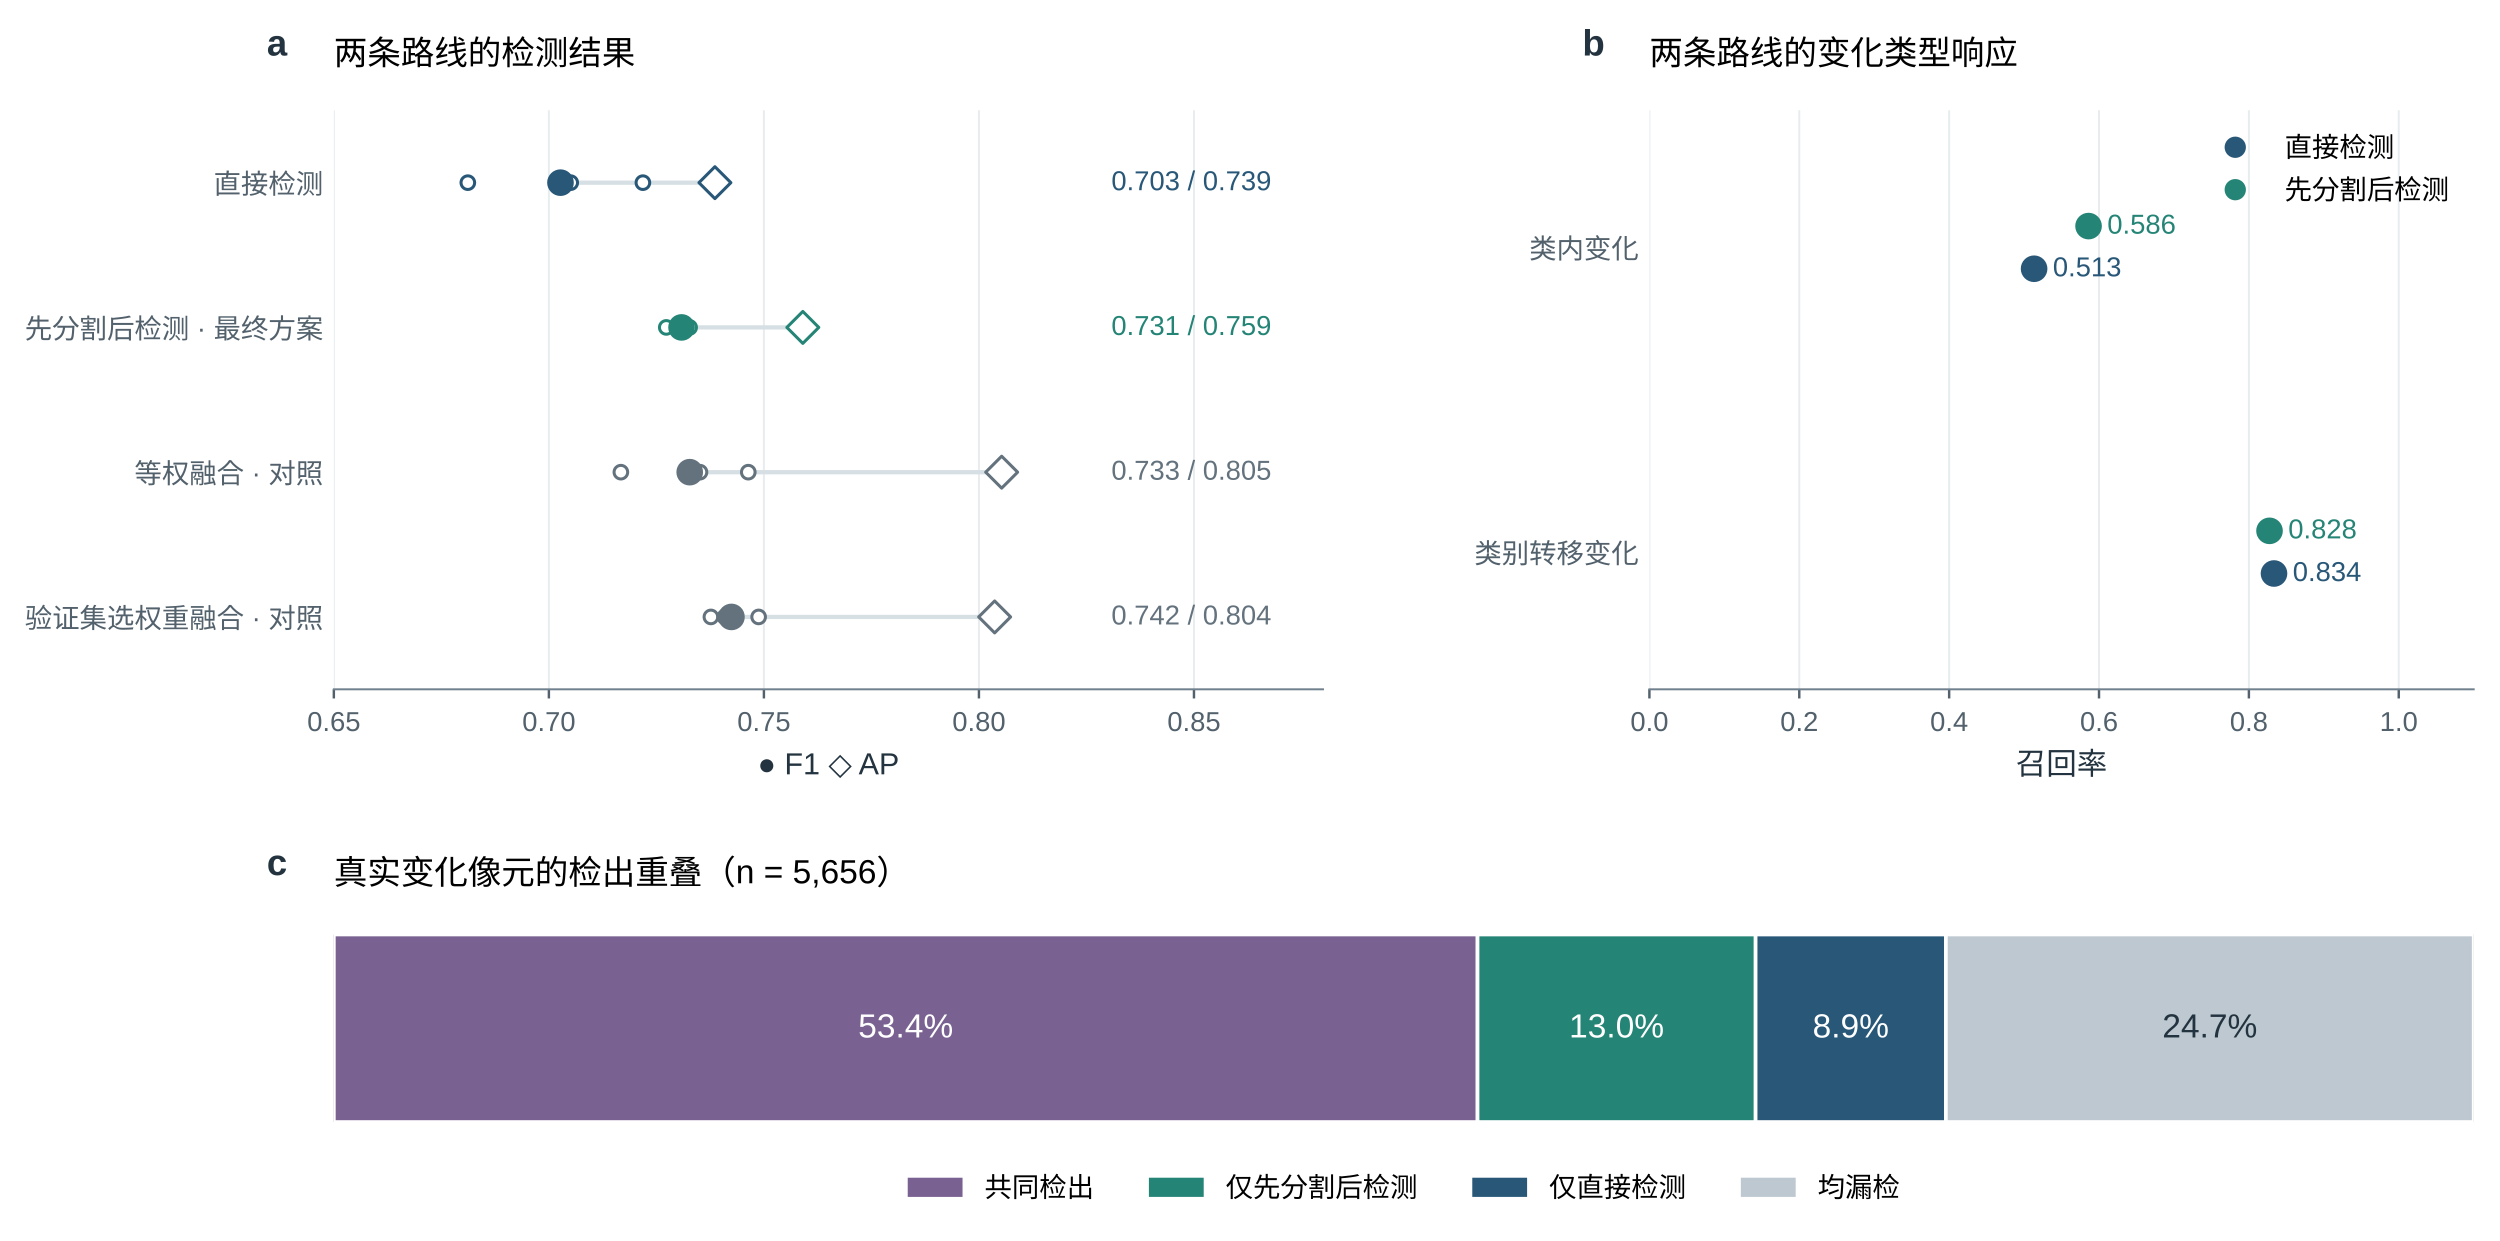
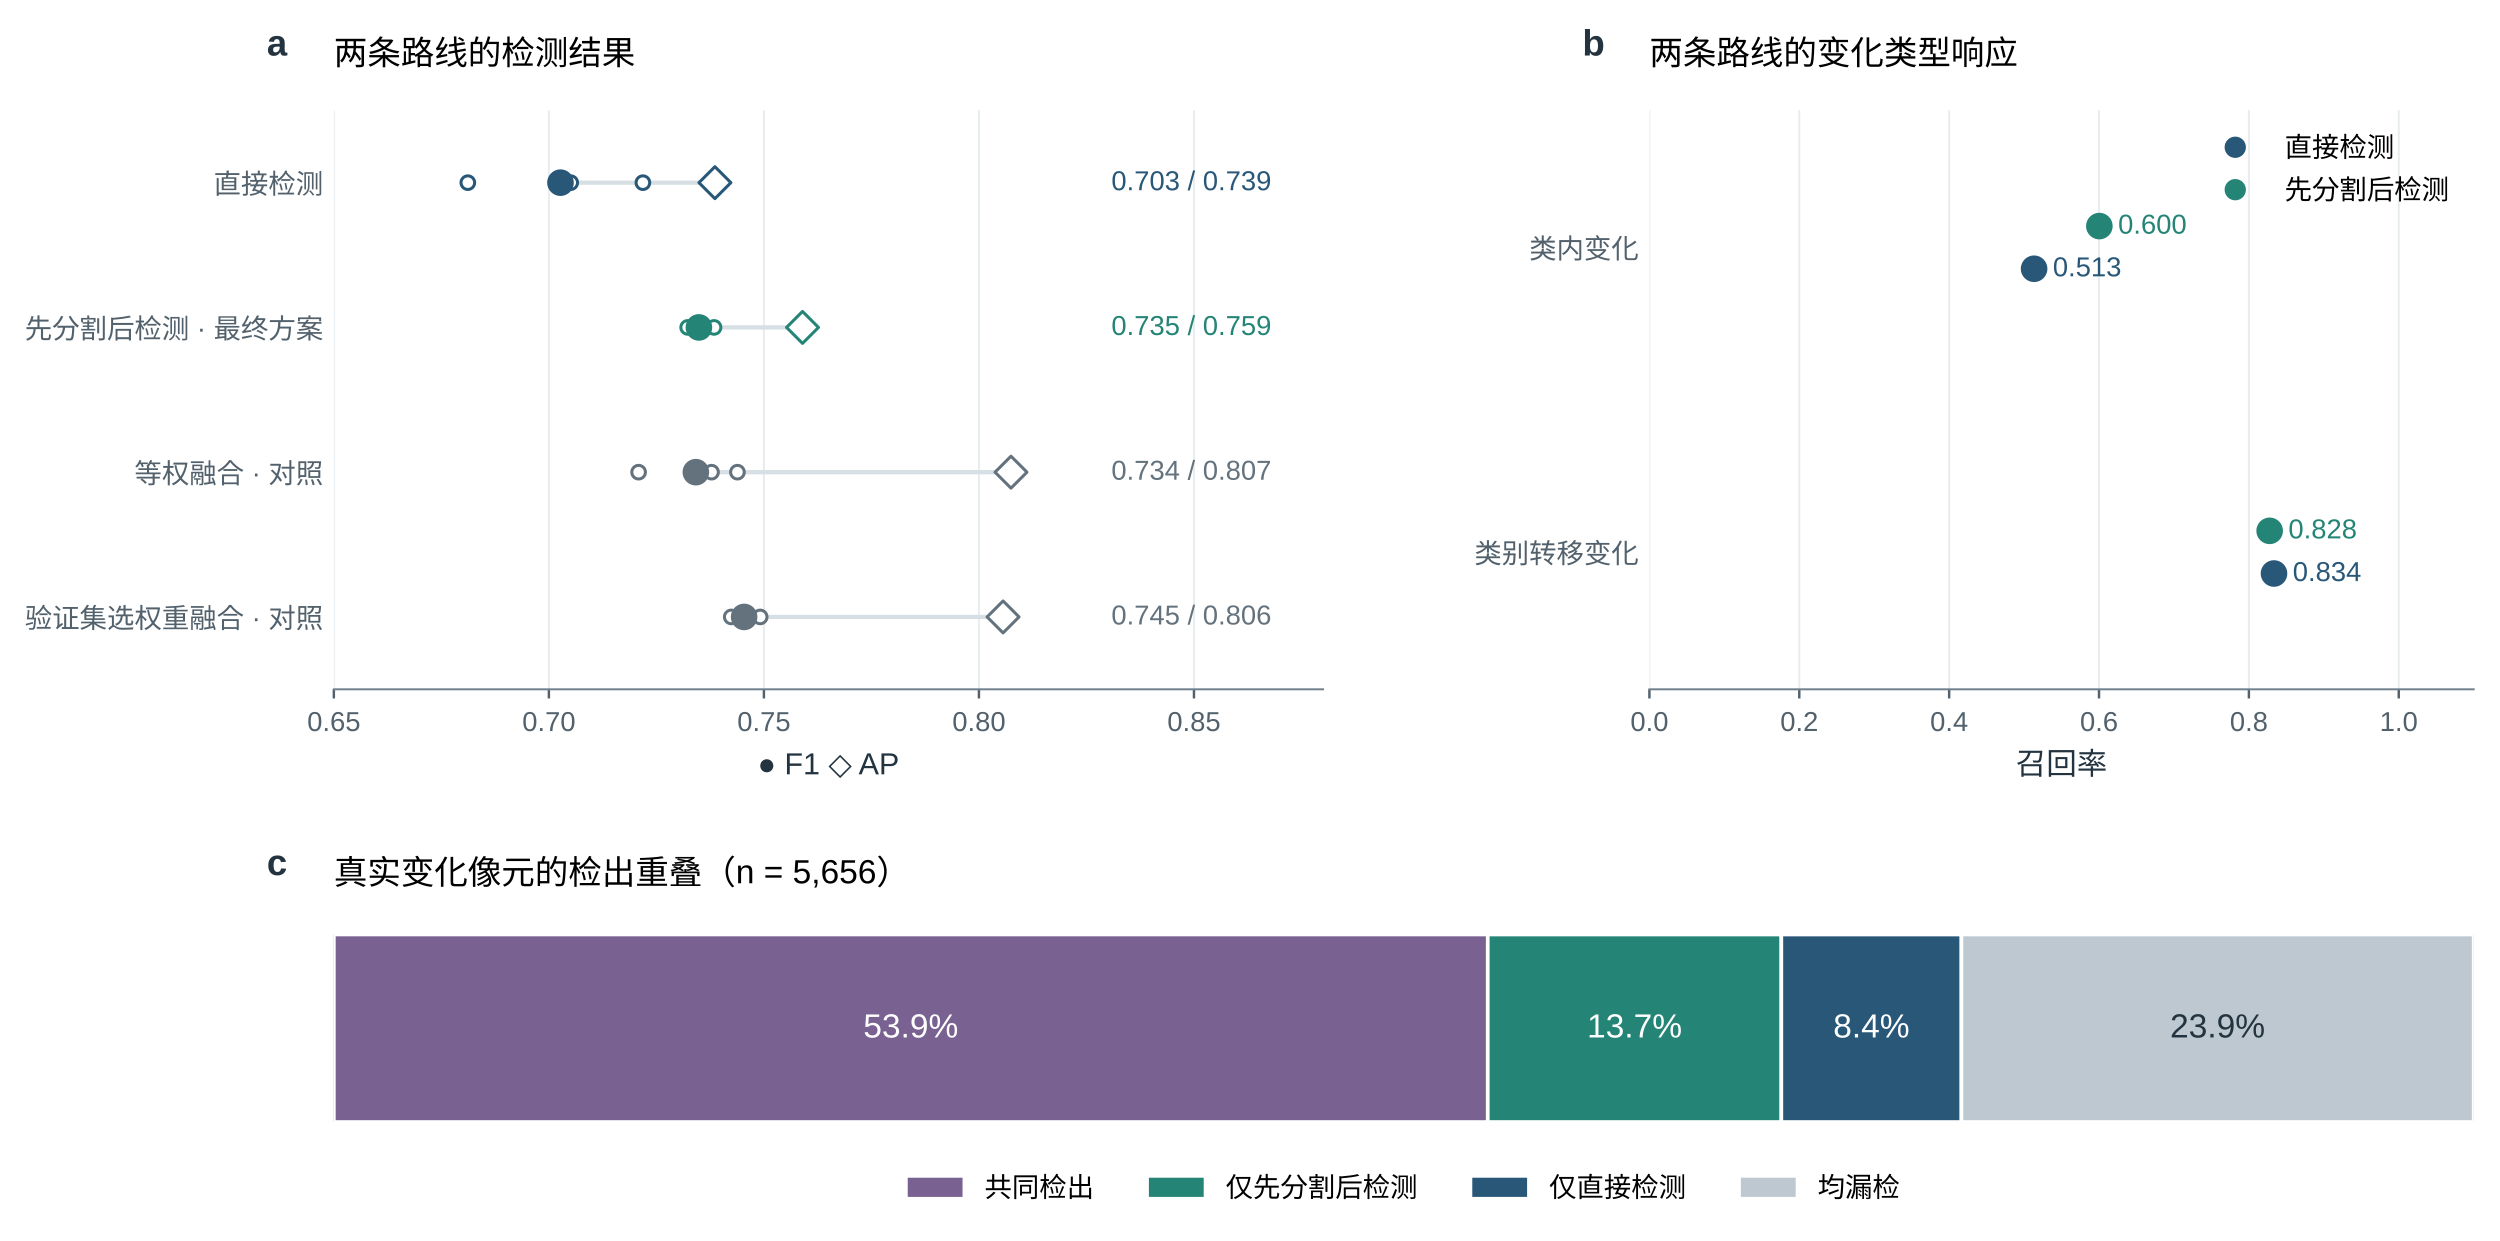
<svg xmlns="http://www.w3.org/2000/svg" xmlns:xlink="http://www.w3.org/1999/xlink" width="820.994pt" height="407.538pt" viewBox="0 0 820.994 407.538" version="1.1">
  <defs>
    <style type="text/css">*{stroke-linejoin: round; stroke-linecap: butt}</style>
  </defs>
  <g id="figure_1">
    <g id="patch_1">
      <path d="M 0 407.538 L 820.994 407.538 L 820.994 0 L 0 0 z " style="fill: #ffffff" />
    </g>
    <g id="axes_1">
      <g id="patch_2">
        <path d="M 109.634 226.367 L 434.466 226.367 L 434.466 36.216 L 109.634 36.216 z " style="fill: #ffffff" />
      </g>
      <g id="matplotlib.axis_1">
        <g id="xtick_1">
          <g id="line2d_1">
-             <path d="M 109.634 226.367 L 109.634 36.216 " clip-path="url(#p5413e5dfe3)" style="fill: none; stroke: #e7ecef; stroke-width: 0.65; stroke-linecap: round" />
+             <path d="M 109.634 226.367 L 109.634 36.216 " clip-path="url(#p54529e1e8d)" style="fill: none; stroke: #e7ecef; stroke-width: 0.65; stroke-linecap: round" />
          </g>
          <g id="line2d_2">
            <defs>
-               <path id="mc96f087423" d="M 0 0 L 0 3 " style="stroke: #52616c; stroke-width: 0.8" />
+               <path id="m8ad25df770" d="M 0 0 L 0 3 " style="stroke: #52616c; stroke-width: 0.8" />
            </defs>
            <g>
-               <use xlink:href="#mc96f087423" x="109.634" y="226.367" style="fill: #52616c; stroke: #52616c; stroke-width: 0.8" />
+               <use xlink:href="#m8ad25df770" x="109.634" y="226.367" style="fill: #52616c; stroke: #52616c; stroke-width: 0.8" />
            </g>
          </g>
          <g id="text_1">
            <text style="font-size: 9px; font-family: 'Microsoft YaHei', 'Arial', 'DejaVu Sans', sans-serif; text-anchor: middle; fill: #52616c" x="109.634" y="240.062" transform="rotate(-0 109.6339 240.0615)">0.65</text>
          </g>
        </g>
        <g id="xtick_2">
          <g id="line2d_3">
-             <path d="M 180.25 226.367 L 180.25 36.216 " clip-path="url(#p5413e5dfe3)" style="fill: none; stroke: #e7ecef; stroke-width: 0.65; stroke-linecap: round" />
+             <path d="M 180.25 226.367 L 180.25 36.216 " clip-path="url(#p54529e1e8d)" style="fill: none; stroke: #e7ecef; stroke-width: 0.65; stroke-linecap: round" />
          </g>
          <g id="line2d_4">
            <g>
-               <use xlink:href="#mc96f087423" x="180.25" y="226.367" style="fill: #52616c; stroke: #52616c; stroke-width: 0.8" />
+               <use xlink:href="#m8ad25df770" x="180.25" y="226.367" style="fill: #52616c; stroke: #52616c; stroke-width: 0.8" />
            </g>
          </g>
          <g id="text_2">
            <text style="font-size: 9px; font-family: 'Microsoft YaHei', 'Arial', 'DejaVu Sans', sans-serif; text-anchor: middle; fill: #52616c" x="180.25" y="240.062" transform="rotate(-0 180.2496 240.0615)">0.70</text>
          </g>
        </g>
        <g id="xtick_3">
          <g id="line2d_5">
-             <path d="M 250.865 226.367 L 250.865 36.216 " clip-path="url(#p5413e5dfe3)" style="fill: none; stroke: #e7ecef; stroke-width: 0.65; stroke-linecap: round" />
+             <path d="M 250.865 226.367 L 250.865 36.216 " clip-path="url(#p54529e1e8d)" style="fill: none; stroke: #e7ecef; stroke-width: 0.65; stroke-linecap: round" />
          </g>
          <g id="line2d_6">
            <g>
-               <use xlink:href="#mc96f087423" x="250.865" y="226.367" style="fill: #52616c; stroke: #52616c; stroke-width: 0.8" />
+               <use xlink:href="#m8ad25df770" x="250.865" y="226.367" style="fill: #52616c; stroke: #52616c; stroke-width: 0.8" />
            </g>
          </g>
          <g id="text_3">
            <text style="font-size: 9px; font-family: 'Microsoft YaHei', 'Arial', 'DejaVu Sans', sans-serif; text-anchor: middle; fill: #52616c" x="250.865" y="240.062" transform="rotate(-0 250.8652 240.0615)">0.75</text>
          </g>
        </g>
        <g id="xtick_4">
          <g id="line2d_7">
-             <path d="M 321.481 226.367 L 321.481 36.216 " clip-path="url(#p5413e5dfe3)" style="fill: none; stroke: #e7ecef; stroke-width: 0.65; stroke-linecap: round" />
+             <path d="M 321.481 226.367 L 321.481 36.216 " clip-path="url(#p54529e1e8d)" style="fill: none; stroke: #e7ecef; stroke-width: 0.65; stroke-linecap: round" />
          </g>
          <g id="line2d_8">
            <g>
-               <use xlink:href="#mc96f087423" x="321.481" y="226.367" style="fill: #52616c; stroke: #52616c; stroke-width: 0.8" />
+               <use xlink:href="#m8ad25df770" x="321.481" y="226.367" style="fill: #52616c; stroke: #52616c; stroke-width: 0.8" />
            </g>
          </g>
          <g id="text_4">
            <text style="font-size: 9px; font-family: 'Microsoft YaHei', 'Arial', 'DejaVu Sans', sans-serif; text-anchor: middle; fill: #52616c" x="321.481" y="240.062" transform="rotate(-0 321.4809 240.0615)">0.80</text>
          </g>
        </g>
        <g id="xtick_5">
          <g id="line2d_9">
-             <path d="M 392.097 226.367 L 392.097 36.216 " clip-path="url(#p5413e5dfe3)" style="fill: none; stroke: #e7ecef; stroke-width: 0.65; stroke-linecap: round" />
+             <path d="M 392.097 226.367 L 392.097 36.216 " clip-path="url(#p54529e1e8d)" style="fill: none; stroke: #e7ecef; stroke-width: 0.65; stroke-linecap: round" />
          </g>
          <g id="line2d_10">
            <g>
-               <use xlink:href="#mc96f087423" x="392.097" y="226.367" style="fill: #52616c; stroke: #52616c; stroke-width: 0.8" />
+               <use xlink:href="#m8ad25df770" x="392.097" y="226.367" style="fill: #52616c; stroke: #52616c; stroke-width: 0.8" />
            </g>
          </g>
          <g id="text_5">
            <text style="font-size: 9px; font-family: 'Microsoft YaHei', 'Arial', 'DejaVu Sans', sans-serif; text-anchor: middle; fill: #52616c" x="392.097" y="240.062" transform="rotate(-0 392.0966 240.0615)">0.85</text>
          </g>
        </g>
        <g id="text_6">
          <text style="font-size: 10px; font-family: 'Microsoft YaHei', 'Arial', 'DejaVu Sans', sans-serif; text-anchor: middle; fill: #23333f" x="272.05" y="254.293" transform="rotate(-0 272.0499 254.2926)">● F1      ◇ AP</text>
        </g>
      </g>
      <g id="matplotlib.axis_2">
        <g id="ytick_1">
          <g id="line2d_11" />
          <g id="text_7">
            <text style="font-size: 9px; font-family: 'Microsoft YaHei', 'Arial', 'DejaVu Sans', sans-serif; text-anchor: end; fill: #52616c" x="106.134" y="206.195" transform="rotate(-0 106.1339 206.1954)">验证集选权重融合 · 对照</text>
          </g>
        </g>
        <g id="ytick_2">
          <g id="line2d_12" />
          <g id="text_8">
            <text style="font-size: 9px; font-family: 'Microsoft YaHei', 'Arial', 'DejaVu Sans', sans-serif; text-anchor: end; fill: #52616c" x="106.134" y="158.658" transform="rotate(-0 106.1339 158.6575)">等权融合 · 对照</text>
          </g>
        </g>
        <g id="ytick_3">
          <g id="line2d_13" />
          <g id="text_9">
            <text style="font-size: 9px; font-family: 'Microsoft YaHei', 'Arial', 'DejaVu Sans', sans-serif; text-anchor: end; fill: #52616c" x="106.134" y="111.12" transform="rotate(-0 106.1339 111.1196)">先分割后检测 · 最终方案</text>
          </g>
        </g>
        <g id="ytick_4">
          <g id="line2d_14" />
          <g id="text_10">
            <text style="font-size: 9px; font-family: 'Microsoft YaHei', 'Arial', 'DejaVu Sans', sans-serif; text-anchor: end; fill: #52616c" x="106.134" y="63.582" transform="rotate(-0 106.1339 63.58175)">直接检测</text>
          </g>
        </g>
      </g>
      <g id="line2d_15">
-         <path d="M 184.06 59.985 L 234.774 59.985 " clip-path="url(#p5413e5dfe3)" style="fill: none; stroke: #d6dfe4; stroke-width: 1.4; stroke-linecap: round" />
+         <path d="M 184.06 59.985 L 234.774 59.985 " clip-path="url(#p54529e1e8d)" style="fill: none; stroke: #d6dfe4; stroke-width: 1.4; stroke-linecap: round" />
      </g>
      <g id="line2d_16">
-         <path d="M 223.816 107.522 L 263.644 107.522 " clip-path="url(#p5413e5dfe3)" style="fill: none; stroke: #d6dfe4; stroke-width: 1.4; stroke-linecap: round" />
+         <path d="M 229.516 107.522 L 263.543 107.522 " clip-path="url(#p54529e1e8d)" style="fill: none; stroke: #d6dfe4; stroke-width: 1.4; stroke-linecap: round" />
      </g>
      <g id="line2d_17">
-         <path d="M 226.499 155.06 L 328.94 155.06 " clip-path="url(#p5413e5dfe3)" style="fill: none; stroke: #d6dfe4; stroke-width: 1.4; stroke-linecap: round" />
+         <path d="M 228.519 155.06 L 332.004 155.06 " clip-path="url(#p54529e1e8d)" style="fill: none; stroke: #d6dfe4; stroke-width: 1.4; stroke-linecap: round" />
      </g>
      <g id="line2d_18">
-         <path d="M 240.207 202.598 L 326.639 202.598 " clip-path="url(#p5413e5dfe3)" style="fill: none; stroke: #d6dfe4; stroke-width: 1.4; stroke-linecap: round" />
+         <path d="M 244.369 202.598 L 329.406 202.598 " clip-path="url(#p54529e1e8d)" style="fill: none; stroke: #d6dfe4; stroke-width: 1.4; stroke-linecap: round" />
      </g>
      <g id="patch_3">
        <path d="M 109.634 226.367 L 434.466 226.367 " style="fill: none; stroke: #70808c; stroke-width: 0.65; stroke-linejoin: miter; stroke-linecap: square" />
      </g>
      <g id="PathCollection_1">
        <defs>
-           <path id="mab3acd3e0c" d="M 0 2.236 C 0.593 2.236 1.162 2 1.581 1.581 C 2 1.162 2.236 0.593 2.236 0 C 2.236 -0.593 2 -1.162 1.581 -1.581 C 1.162 -2 0.593 -2.236 0 -2.236 C -0.593 -2.236 -1.162 -2 -1.581 -1.581 C -2 -1.162 -2.236 -0.593 -2.236 0 C -2.236 0.593 -2 1.162 -1.581 1.581 C -1.162 2 -0.593 2.236 0 2.236 z " style="stroke: #285778" />
-         </defs>
-         <g clip-path="url(#p5413e5dfe3)">
-           <use xlink:href="#mab3acd3e0c" x="153.632" y="59.985" style="fill: #ffffff; stroke: #285778" />
-           <use xlink:href="#mab3acd3e0c" x="211.124" y="59.985" style="fill: #ffffff; stroke: #285778" />
-           <use xlink:href="#mab3acd3e0c" x="187.424" y="59.985" style="fill: #ffffff; stroke: #285778" />
+           <path id="mf557c01277" d="M 0 2.236 C 0.593 2.236 1.162 2 1.581 1.581 C 2 1.162 2.236 0.593 2.236 0 C 2.236 -0.593 2 -1.162 1.581 -1.581 C 1.162 -2 0.593 -2.236 0 -2.236 C -0.593 -2.236 -1.162 -2 -1.581 -1.581 C -2 -1.162 -2.236 -0.593 -2.236 0 C -2.236 0.593 -2 1.162 -1.581 1.581 C -1.162 2 -0.593 2.236 0 2.236 z " style="stroke: #285778" />
+         </defs>
+         <g clip-path="url(#p54529e1e8d)">
+           <use xlink:href="#mf557c01277" x="153.632" y="59.985" style="fill: #ffffff; stroke: #285778" />
+           <use xlink:href="#mf557c01277" x="211.124" y="59.985" style="fill: #ffffff; stroke: #285778" />
+           <use xlink:href="#mf557c01277" x="187.424" y="59.985" style="fill: #ffffff; stroke: #285778" />
        </g>
      </g>
      <g id="text_11">
        <text style="font-size: 9px; font-family: 'Microsoft YaHei', 'Arial', 'DejaVu Sans', sans-serif; text-anchor: end; fill: #285778" x="417.518" y="62.463" transform="rotate(-0 417.5182 62.46308)">0.703 / 0.739</text>
      </g>
      <g id="PathCollection_2">
        <defs>
-           <path id="m7c7f2da73b" d="M 0 2.236 C 0.593 2.236 1.162 2 1.581 1.581 C 2 1.162 2.236 0.593 2.236 0 C 2.236 -0.593 2 -1.162 1.581 -1.581 C 1.162 -2 0.593 -2.236 0 -2.236 C -0.593 -2.236 -1.162 -2 -1.581 -1.581 C -2 -1.162 -2.236 -0.593 -2.236 0 C -2.236 0.593 -2 1.162 -1.581 1.581 C -1.162 2 -0.593 2.236 0 2.236 z " style="stroke: #248476" />
-         </defs>
-         <g clip-path="url(#p5413e5dfe3)">
-           <use xlink:href="#m7c7f2da73b" x="226.179" y="107.522" style="fill: #ffffff; stroke: #248476" />
-           <use xlink:href="#m7c7f2da73b" x="226.467" y="107.522" style="fill: #ffffff; stroke: #248476" />
-           <use xlink:href="#m7c7f2da73b" x="218.803" y="107.522" style="fill: #ffffff; stroke: #248476" />
+           <path id="m0f170e482c" d="M 0 2.236 C 0.593 2.236 1.162 2 1.581 1.581 C 2 1.162 2.236 0.593 2.236 0 C 2.236 -0.593 2 -1.162 1.581 -1.581 C 1.162 -2 0.593 -2.236 0 -2.236 C -0.593 -2.236 -1.162 -2 -1.581 -1.581 C -2 -1.162 -2.236 -0.593 -2.236 0 C -2.236 0.593 -2 1.162 -1.581 1.581 C -1.162 2 -0.593 2.236 0 2.236 z " style="stroke: #248476" />
+         </defs>
+         <g clip-path="url(#p54529e1e8d)">
+           <use xlink:href="#m0f170e482c" x="234.491" y="107.522" style="fill: #ffffff; stroke: #248476" />
+           <use xlink:href="#m0f170e482c" x="225.826" y="107.522" style="fill: #ffffff; stroke: #248476" />
+           <use xlink:href="#m0f170e482c" x="228.231" y="107.522" style="fill: #ffffff; stroke: #248476" />
        </g>
      </g>
      <g id="text_12">
-         <text style="font-size: 9px; font-family: 'Microsoft YaHei', 'Arial', 'DejaVu Sans', sans-serif; text-anchor: end; fill: #248476" x="417.518" y="110.001" transform="rotate(-0 417.5182 110.001)">0.731 / 0.759</text>
+         <text style="font-size: 9px; font-family: 'Microsoft YaHei', 'Arial', 'DejaVu Sans', sans-serif; text-anchor: end; fill: #248476" x="417.518" y="110.001" transform="rotate(-0 417.5182 110.001)">0.735 / 0.759</text>
      </g>
      <g id="PathCollection_3">
        <defs>
-           <path id="m2017703450" d="M 0 2.236 C 0.593 2.236 1.162 2 1.581 1.581 C 2 1.162 2.236 0.593 2.236 0 C 2.236 -0.593 2 -1.162 1.581 -1.581 C 1.162 -2 0.593 -2.236 0 -2.236 C -0.593 -2.236 -1.162 -2 -1.581 -1.581 C -2 -1.162 -2.236 -0.593 -2.236 0 C -2.236 0.593 -2 1.162 -1.581 1.581 C -1.162 2 -0.593 2.236 0 2.236 z " style="stroke: #63727d" />
-         </defs>
-         <g clip-path="url(#p5413e5dfe3)">
-           <use xlink:href="#m2017703450" x="203.892" y="155.06" style="fill: #ffffff; stroke: #63727d" />
-           <use xlink:href="#m2017703450" x="245.734" y="155.06" style="fill: #ffffff; stroke: #63727d" />
-           <use xlink:href="#m2017703450" x="229.873" y="155.06" style="fill: #ffffff; stroke: #63727d" />
+           <path id="m5e5a090118" d="M 0 2.236 C 0.593 2.236 1.162 2 1.581 1.581 C 2 1.162 2.236 0.593 2.236 0 C 2.236 -0.593 2 -1.162 1.581 -1.581 C 1.162 -2 0.593 -2.236 0 -2.236 C -0.593 -2.236 -1.162 -2 -1.581 -1.581 C -2 -1.162 -2.236 -0.593 -2.236 0 C -2.236 0.593 -2 1.162 -1.581 1.581 C -1.162 2 -0.593 2.236 0 2.236 z " style="stroke: #63727d" />
+         </defs>
+         <g clip-path="url(#p54529e1e8d)">
+           <use xlink:href="#m5e5a090118" x="209.716" y="155.06" style="fill: #ffffff; stroke: #63727d" />
+           <use xlink:href="#m5e5a090118" x="242.174" y="155.06" style="fill: #ffffff; stroke: #63727d" />
+           <use xlink:href="#m5e5a090118" x="233.666" y="155.06" style="fill: #ffffff; stroke: #63727d" />
        </g>
      </g>
      <g id="text_13">
-         <text style="font-size: 9px; font-family: 'Microsoft YaHei', 'Arial', 'DejaVu Sans', sans-serif; text-anchor: end; fill: #63727d" x="417.518" y="157.539" transform="rotate(-0 417.5182 157.5388)">0.733 / 0.805</text>
+         <text style="font-size: 9px; font-family: 'Microsoft YaHei', 'Arial', 'DejaVu Sans', sans-serif; text-anchor: end; fill: #63727d" x="417.518" y="157.539" transform="rotate(-0 417.5182 157.5388)">0.734 / 0.807</text>
      </g>
      <g id="PathCollection_4">
-         <g clip-path="url(#p5413e5dfe3)">
-           <use xlink:href="#m2017703450" x="233.459" y="202.598" style="fill: #ffffff; stroke: #63727d" />
-           <use xlink:href="#m2017703450" x="249.134" y="202.598" style="fill: #ffffff; stroke: #63727d" />
-           <use xlink:href="#m2017703450" x="238.026" y="202.598" style="fill: #ffffff; stroke: #63727d" />
+         <g clip-path="url(#p54529e1e8d)">
+           <use xlink:href="#m5e5a090118" x="240.138" y="202.598" style="fill: #ffffff; stroke: #63727d" />
+           <use xlink:href="#m5e5a090118" x="249.643" y="202.598" style="fill: #ffffff; stroke: #63727d" />
+           <use xlink:href="#m5e5a090118" x="243.327" y="202.598" style="fill: #ffffff; stroke: #63727d" />
        </g>
      </g>
      <g id="text_14">
-         <text style="font-size: 9px; font-family: 'Microsoft YaHei', 'Arial', 'DejaVu Sans', sans-serif; text-anchor: end; fill: #63727d" x="417.518" y="205.077" transform="rotate(-0 417.5182 205.0767)">0.742 / 0.804</text>
+         <text style="font-size: 9px; font-family: 'Microsoft YaHei', 'Arial', 'DejaVu Sans', sans-serif; text-anchor: end; fill: #63727d" x="417.518" y="205.077" transform="rotate(-0 417.5182 205.0767)">0.745 / 0.806</text>
      </g>
      <g id="text_15">
        <text style="font-weight: 700; font-size: 12px; font-family: 'Microsoft YaHei', 'Arial', 'DejaVu Sans', sans-serif; text-anchor: start; fill: #23333f" x="87.634" y="18.233" transform="rotate(-0 87.63391 18.2325)">a</text>
      </g>
      <g id="text_16">
        <text style="font-size: 11px; font-family: 'Microsoft YaHei', 'Arial', 'DejaVu Sans', sans-serif; text-anchor: start" x="109.634" y="21.216" transform="rotate(-0 109.6339 21.21562)">两条路线的检测结果</text>
      </g>
      <g id="PathCollection_5">
        <defs>
-           <path id="mab56b03f91" d="M 0 3.873 C 1.027 3.873 2.012 3.465 2.739 2.739 C 3.465 2.012 3.873 1.027 3.873 0 C 3.873 -1.027 3.465 -2.012 2.739 -2.739 C 2.012 -3.465 1.027 -3.873 0 -3.873 C -1.027 -3.873 -2.012 -3.465 -2.739 -2.739 C -3.465 -2.012 -3.873 -1.027 -3.873 0 C -3.873 1.027 -3.465 2.012 -2.739 2.739 C -2.012 3.465 -1.027 3.873 0 3.873 z " style="stroke: #285778" />
-         </defs>
-         <g clip-path="url(#p5413e5dfe3)">
-           <use xlink:href="#mab56b03f91" x="184.06" y="59.985" style="fill: #285778; stroke: #285778" />
+           <path id="m3adda8fc10" d="M 0 3.873 C 1.027 3.873 2.012 3.465 2.739 2.739 C 3.465 2.012 3.873 1.027 3.873 0 C 3.873 -1.027 3.465 -2.012 2.739 -2.739 C 2.012 -3.465 1.027 -3.873 0 -3.873 C -1.027 -3.873 -2.012 -3.465 -2.739 -2.739 C -3.465 -2.012 -3.873 -1.027 -3.873 0 C -3.873 1.027 -3.465 2.012 -2.739 2.739 C -2.012 3.465 -1.027 3.873 0 3.873 z " style="stroke: #285778" />
+         </defs>
+         <g clip-path="url(#p54529e1e8d)">
+           <use xlink:href="#m3adda8fc10" x="184.06" y="59.985" style="fill: #285778; stroke: #285778" />
        </g>
      </g>
      <g id="PathCollection_6">
        <defs>
-           <path id="md63e923bb0" d="M 0 5.244 L 5.244 0 L 0 -5.244 L -5.244 0 z " style="stroke: #285778" />
-         </defs>
-         <g clip-path="url(#p5413e5dfe3)">
-           <use xlink:href="#md63e923bb0" x="234.774" y="59.985" style="fill: #ffffff; stroke: #285778" />
+           <path id="m2134e5d326" d="M 0 5.244 L 5.244 0 L 0 -5.244 L -5.244 0 z " style="stroke: #285778" />
+         </defs>
+         <g clip-path="url(#p54529e1e8d)">
+           <use xlink:href="#m2134e5d326" x="234.774" y="59.985" style="fill: #ffffff; stroke: #285778" />
        </g>
      </g>
      <g id="PathCollection_7">
        <defs>
-           <path id="m01f3d65073" d="M 0 3.873 C 1.027 3.873 2.012 3.465 2.739 2.739 C 3.465 2.012 3.873 1.027 3.873 0 C 3.873 -1.027 3.465 -2.012 2.739 -2.739 C 2.012 -3.465 1.027 -3.873 0 -3.873 C -1.027 -3.873 -2.012 -3.465 -2.739 -2.739 C -3.465 -2.012 -3.873 -1.027 -3.873 0 C -3.873 1.027 -3.465 2.012 -2.739 2.739 C -2.012 3.465 -1.027 3.873 0 3.873 z " style="stroke: #248476" />
-         </defs>
-         <g clip-path="url(#p5413e5dfe3)">
-           <use xlink:href="#m01f3d65073" x="223.816" y="107.522" style="fill: #248476; stroke: #248476" />
+           <path id="m49a9e4923b" d="M 0 3.873 C 1.027 3.873 2.012 3.465 2.739 2.739 C 3.465 2.012 3.873 1.027 3.873 0 C 3.873 -1.027 3.465 -2.012 2.739 -2.739 C 2.012 -3.465 1.027 -3.873 0 -3.873 C -1.027 -3.873 -2.012 -3.465 -2.739 -2.739 C -3.465 -2.012 -3.873 -1.027 -3.873 0 C -3.873 1.027 -3.465 2.012 -2.739 2.739 C -2.012 3.465 -1.027 3.873 0 3.873 z " style="stroke: #248476" />
+         </defs>
+         <g clip-path="url(#p54529e1e8d)">
+           <use xlink:href="#m49a9e4923b" x="229.516" y="107.522" style="fill: #248476; stroke: #248476" />
        </g>
      </g>
      <g id="PathCollection_8">
        <defs>
-           <path id="mba4f90efbc" d="M 0 5.244 L 5.244 0 L 0 -5.244 L -5.244 0 z " style="stroke: #248476" />
-         </defs>
-         <g clip-path="url(#p5413e5dfe3)">
-           <use xlink:href="#mba4f90efbc" x="263.644" y="107.522" style="fill: #ffffff; stroke: #248476" />
+           <path id="m02d5a6518a" d="M 0 5.244 L 5.244 0 L 0 -5.244 L -5.244 0 z " style="stroke: #248476" />
+         </defs>
+         <g clip-path="url(#p54529e1e8d)">
+           <use xlink:href="#m02d5a6518a" x="263.543" y="107.522" style="fill: #ffffff; stroke: #248476" />
        </g>
      </g>
      <g id="PathCollection_9">
        <defs>
-           <path id="m33bef6f68d" d="M 0 3.873 C 1.027 3.873 2.012 3.465 2.739 2.739 C 3.465 2.012 3.873 1.027 3.873 0 C 3.873 -1.027 3.465 -2.012 2.739 -2.739 C 2.012 -3.465 1.027 -3.873 0 -3.873 C -1.027 -3.873 -2.012 -3.465 -2.739 -2.739 C -3.465 -2.012 -3.873 -1.027 -3.873 0 C -3.873 1.027 -3.465 2.012 -2.739 2.739 C -2.012 3.465 -1.027 3.873 0 3.873 z " style="stroke: #63727d" />
-         </defs>
-         <g clip-path="url(#p5413e5dfe3)">
-           <use xlink:href="#m33bef6f68d" x="226.499" y="155.06" style="fill: #63727d; stroke: #63727d" />
+           <path id="m83f4d4827e" d="M 0 3.873 C 1.027 3.873 2.012 3.465 2.739 2.739 C 3.465 2.012 3.873 1.027 3.873 0 C 3.873 -1.027 3.465 -2.012 2.739 -2.739 C 2.012 -3.465 1.027 -3.873 0 -3.873 C -1.027 -3.873 -2.012 -3.465 -2.739 -2.739 C -3.465 -2.012 -3.873 -1.027 -3.873 0 C -3.873 1.027 -3.465 2.012 -2.739 2.739 C -2.012 3.465 -1.027 3.873 0 3.873 z " style="stroke: #63727d" />
+         </defs>
+         <g clip-path="url(#p54529e1e8d)">
+           <use xlink:href="#m83f4d4827e" x="228.519" y="155.06" style="fill: #63727d; stroke: #63727d" />
        </g>
      </g>
      <g id="PathCollection_10">
        <defs>
-           <path id="ma99ed9f70c" d="M 0 5.244 L 5.244 0 L 0 -5.244 L -5.244 0 z " style="stroke: #63727d" />
-         </defs>
-         <g clip-path="url(#p5413e5dfe3)">
-           <use xlink:href="#ma99ed9f70c" x="328.94" y="155.06" style="fill: #ffffff; stroke: #63727d" />
+           <path id="m933f32d858" d="M 0 5.244 L 5.244 0 L 0 -5.244 L -5.244 0 z " style="stroke: #63727d" />
+         </defs>
+         <g clip-path="url(#p54529e1e8d)">
+           <use xlink:href="#m933f32d858" x="332.004" y="155.06" style="fill: #ffffff; stroke: #63727d" />
        </g>
      </g>
      <g id="PathCollection_11">
-         <g clip-path="url(#p5413e5dfe3)">
-           <use xlink:href="#m33bef6f68d" x="240.207" y="202.598" style="fill: #63727d; stroke: #63727d" />
+         <g clip-path="url(#p54529e1e8d)">
+           <use xlink:href="#m83f4d4827e" x="244.369" y="202.598" style="fill: #63727d; stroke: #63727d" />
        </g>
      </g>
      <g id="PathCollection_12">
-         <g clip-path="url(#p5413e5dfe3)">
-           <use xlink:href="#ma99ed9f70c" x="326.639" y="202.598" style="fill: #ffffff; stroke: #63727d" />
+         <g clip-path="url(#p54529e1e8d)">
+           <use xlink:href="#m933f32d858" x="329.406" y="202.598" style="fill: #ffffff; stroke: #63727d" />
        </g>
      </g>
    </g>
    <g id="axes_2">
      <g id="patch_4">
        <path d="M 541.661 226.367 L 812.354 226.367 L 812.354 36.216 L 541.661 36.216 z " style="fill: #ffffff" />
      </g>
      <g id="matplotlib.axis_3">
        <g id="xtick_6">
          <g id="line2d_19">
-             <path d="M 541.661 226.367 L 541.661 36.216 " clip-path="url(#pb8bf0ea8fc)" style="fill: none; stroke: #e7ecef; stroke-width: 0.65; stroke-linecap: round" />
+             <path d="M 541.661 226.367 L 541.661 36.216 " clip-path="url(#p1a5785fb56)" style="fill: none; stroke: #e7ecef; stroke-width: 0.65; stroke-linecap: round" />
          </g>
          <g id="line2d_20">
            <g>
-               <use xlink:href="#mc96f087423" x="541.661" y="226.367" style="fill: #52616c; stroke: #52616c; stroke-width: 0.8" />
+               <use xlink:href="#m8ad25df770" x="541.661" y="226.367" style="fill: #52616c; stroke: #52616c; stroke-width: 0.8" />
            </g>
          </g>
          <g id="text_17">
            <text style="font-size: 9px; font-family: 'Microsoft YaHei', 'Arial', 'DejaVu Sans', sans-serif; text-anchor: middle; fill: #52616c" x="541.661" y="240.062" transform="rotate(-0 541.6605 240.0615)">0.0</text>
          </g>
        </g>
        <g id="xtick_7">
          <g id="line2d_21">
-             <path d="M 590.878 226.367 L 590.878 36.216 " clip-path="url(#pb8bf0ea8fc)" style="fill: none; stroke: #e7ecef; stroke-width: 0.65; stroke-linecap: round" />
+             <path d="M 590.878 226.367 L 590.878 36.216 " clip-path="url(#p1a5785fb56)" style="fill: none; stroke: #e7ecef; stroke-width: 0.65; stroke-linecap: round" />
          </g>
          <g id="line2d_22">
            <g>
-               <use xlink:href="#mc96f087423" x="590.878" y="226.367" style="fill: #52616c; stroke: #52616c; stroke-width: 0.8" />
+               <use xlink:href="#m8ad25df770" x="590.878" y="226.367" style="fill: #52616c; stroke: #52616c; stroke-width: 0.8" />
            </g>
          </g>
          <g id="text_18">
            <text style="font-size: 9px; font-family: 'Microsoft YaHei', 'Arial', 'DejaVu Sans', sans-serif; text-anchor: middle; fill: #52616c" x="590.878" y="240.062" transform="rotate(-0 590.8775 240.0615)">0.2</text>
          </g>
        </g>
        <g id="xtick_8">
          <g id="line2d_23">
-             <path d="M 640.094 226.367 L 640.094 36.216 " clip-path="url(#pb8bf0ea8fc)" style="fill: none; stroke: #e7ecef; stroke-width: 0.65; stroke-linecap: round" />
+             <path d="M 640.094 226.367 L 640.094 36.216 " clip-path="url(#p1a5785fb56)" style="fill: none; stroke: #e7ecef; stroke-width: 0.65; stroke-linecap: round" />
          </g>
          <g id="line2d_24">
            <g>
-               <use xlink:href="#mc96f087423" x="640.094" y="226.367" style="fill: #52616c; stroke: #52616c; stroke-width: 0.8" />
+               <use xlink:href="#m8ad25df770" x="640.094" y="226.367" style="fill: #52616c; stroke: #52616c; stroke-width: 0.8" />
            </g>
          </g>
          <g id="text_19">
            <text style="font-size: 9px; font-family: 'Microsoft YaHei', 'Arial', 'DejaVu Sans', sans-serif; text-anchor: middle; fill: #52616c" x="640.094" y="240.062" transform="rotate(-0 640.0945 240.0615)">0.4</text>
          </g>
        </g>
        <g id="xtick_9">
          <g id="line2d_25">
-             <path d="M 689.311 226.367 L 689.311 36.216 " clip-path="url(#pb8bf0ea8fc)" style="fill: none; stroke: #e7ecef; stroke-width: 0.65; stroke-linecap: round" />
+             <path d="M 689.311 226.367 L 689.311 36.216 " clip-path="url(#p1a5785fb56)" style="fill: none; stroke: #e7ecef; stroke-width: 0.65; stroke-linecap: round" />
          </g>
          <g id="line2d_26">
            <g>
-               <use xlink:href="#mc96f087423" x="689.311" y="226.367" style="fill: #52616c; stroke: #52616c; stroke-width: 0.8" />
+               <use xlink:href="#m8ad25df770" x="689.311" y="226.367" style="fill: #52616c; stroke: #52616c; stroke-width: 0.8" />
            </g>
          </g>
          <g id="text_20">
            <text style="font-size: 9px; font-family: 'Microsoft YaHei', 'Arial', 'DejaVu Sans', sans-serif; text-anchor: middle; fill: #52616c" x="689.311" y="240.062" transform="rotate(-0 689.3115 240.0615)">0.6</text>
          </g>
        </g>
        <g id="xtick_10">
          <g id="line2d_27">
-             <path d="M 738.528 226.367 L 738.528 36.216 " clip-path="url(#pb8bf0ea8fc)" style="fill: none; stroke: #e7ecef; stroke-width: 0.65; stroke-linecap: round" />
+             <path d="M 738.528 226.367 L 738.528 36.216 " clip-path="url(#p1a5785fb56)" style="fill: none; stroke: #e7ecef; stroke-width: 0.65; stroke-linecap: round" />
          </g>
          <g id="line2d_28">
            <g>
-               <use xlink:href="#mc96f087423" x="738.528" y="226.367" style="fill: #52616c; stroke: #52616c; stroke-width: 0.8" />
+               <use xlink:href="#m8ad25df770" x="738.528" y="226.367" style="fill: #52616c; stroke: #52616c; stroke-width: 0.8" />
            </g>
          </g>
          <g id="text_21">
            <text style="font-size: 9px; font-family: 'Microsoft YaHei', 'Arial', 'DejaVu Sans', sans-serif; text-anchor: middle; fill: #52616c" x="738.528" y="240.062" transform="rotate(-0 738.5284 240.0615)">0.8</text>
          </g>
        </g>
        <g id="xtick_11">
          <g id="line2d_29">
-             <path d="M 787.745 226.367 L 787.745 36.216 " clip-path="url(#pb8bf0ea8fc)" style="fill: none; stroke: #e7ecef; stroke-width: 0.65; stroke-linecap: round" />
+             <path d="M 787.745 226.367 L 787.745 36.216 " clip-path="url(#p1a5785fb56)" style="fill: none; stroke: #e7ecef; stroke-width: 0.65; stroke-linecap: round" />
          </g>
          <g id="line2d_30">
            <g>
-               <use xlink:href="#mc96f087423" x="787.745" y="226.367" style="fill: #52616c; stroke: #52616c; stroke-width: 0.8" />
+               <use xlink:href="#m8ad25df770" x="787.745" y="226.367" style="fill: #52616c; stroke: #52616c; stroke-width: 0.8" />
            </g>
          </g>
          <g id="text_22">
            <text style="font-size: 9px; font-family: 'Microsoft YaHei', 'Arial', 'DejaVu Sans', sans-serif; text-anchor: middle; fill: #52616c" x="787.745" y="240.062" transform="rotate(-0 787.7454 240.0615)">1.0</text>
          </g>
        </g>
        <g id="text_23">
          <text style="font-size: 10px; font-family: 'Microsoft YaHei', 'Arial', 'DejaVu Sans', sans-serif; text-anchor: middle; fill: #23333f" x="677.007" y="254.293" transform="rotate(-0 677.0072 254.2926)">召回率</text>
        </g>
      </g>
      <g id="matplotlib.axis_4">
        <g id="ytick_5">
          <g id="line2d_31" />
          <g id="text_24">
            <text style="font-size: 9px; font-family: 'Microsoft YaHei', 'Arial', 'DejaVu Sans', sans-serif; text-anchor: end; fill: #52616c" x="538.161" y="184.928" transform="rotate(-0 538.1605 184.9285)">类别转移变化</text>
          </g>
        </g>
        <g id="ytick_6">
          <g id="line2d_32" />
          <g id="text_25">
            <text style="font-size: 9px; font-family: 'Microsoft YaHei', 'Arial', 'DejaVu Sans', sans-serif; text-anchor: end; fill: #52616c" x="538.161" y="84.849" transform="rotate(-0 538.1605 84.8487)">类内变化</text>
          </g>
        </g>
      </g>
      <g id="patch_5">
        <path d="M 541.661 226.367 L 812.354 226.367 " style="fill: none; stroke: #70808c; stroke-width: 0.65; stroke-linejoin: miter; stroke-linecap: square" />
      </g>
      <g id="text_26">
        <text style="font-size: 9px; font-family: 'Microsoft YaHei', 'Arial', 'DejaVu Sans', sans-serif; text-anchor: start; fill: #285778" x="752.928" y="190.815" transform="rotate(-0 752.928 190.8154)">0.834</text>
      </g>
      <g id="text_27">
-         <text style="font-size: 9px; font-family: 'Microsoft YaHei', 'Arial', 'DejaVu Sans', sans-serif; text-anchor: start; fill: #248476" x="751.457" y="176.804" transform="rotate(-0 751.4568 176.8042)">0.828</text>
+         <text style="font-size: 9px; font-family: 'Microsoft YaHei', 'Arial', 'DejaVu Sans', sans-serif; text-anchor: start; fill: #248476" x="751.501" y="176.804" transform="rotate(-0 751.5014 176.8042)">0.828</text>
      </g>
      <g id="text_28">
        <text style="font-size: 9px; font-family: 'Microsoft YaHei', 'Arial', 'DejaVu Sans', sans-serif; text-anchor: start; fill: #285778" x="674.144" y="90.736" transform="rotate(-0 674.144 90.73561)">0.513</text>
      </g>
      <g id="text_29">
-         <text style="font-size: 9px; font-family: 'Microsoft YaHei', 'Arial', 'DejaVu Sans', sans-serif; text-anchor: start; fill: #248476" x="692.029" y="76.724" transform="rotate(-0 692.0285 76.72445)">0.586</text>
+         <text style="font-size: 9px; font-family: 'Microsoft YaHei', 'Arial', 'DejaVu Sans', sans-serif; text-anchor: start; fill: #248476" x="695.575" y="76.724" transform="rotate(-0 695.5754 76.72445)">0.600</text>
      </g>
      <g id="text_30">
        <text style="font-weight: 700; font-size: 12px; font-family: 'Microsoft YaHei', 'Arial', 'DejaVu Sans', sans-serif; text-anchor: start; fill: #23333f" x="519.661" y="18.233" transform="rotate(-0 519.6605 18.2325)">b</text>
      </g>
      <g id="text_31">
        <text style="font-size: 11px; font-family: 'Microsoft YaHei', 'Arial', 'DejaVu Sans', sans-serif; text-anchor: start" x="541.661" y="21.216" transform="rotate(-0 541.6605 21.21562)">两条路线的变化类型响应</text>
      </g>
      <g id="PathCollection_13">
-         <g clip-path="url(#pb8bf0ea8fc)">
-           <use xlink:href="#mab56b03f91" x="746.776" y="188.337" style="fill: #285778; stroke: #285778" />
+         <g clip-path="url(#p1a5785fb56)">
+           <use xlink:href="#m3adda8fc10" x="746.776" y="188.337" style="fill: #285778; stroke: #285778" />
        </g>
      </g>
      <g id="PathCollection_14">
-         <g clip-path="url(#pb8bf0ea8fc)">
-           <use xlink:href="#m01f3d65073" x="745.305" y="174.326" style="fill: #248476; stroke: #248476" />
+         <g clip-path="url(#p1a5785fb56)">
+           <use xlink:href="#m49a9e4923b" x="745.349" y="174.326" style="fill: #248476; stroke: #248476" />
        </g>
      </g>
      <g id="PathCollection_15">
-         <g clip-path="url(#pb8bf0ea8fc)">
-           <use xlink:href="#mab56b03f91" x="667.992" y="88.257" style="fill: #285778; stroke: #285778" />
+         <g clip-path="url(#p1a5785fb56)">
+           <use xlink:href="#m3adda8fc10" x="667.992" y="88.257" style="fill: #285778; stroke: #285778" />
        </g>
      </g>
      <g id="PathCollection_16">
-         <g clip-path="url(#pb8bf0ea8fc)">
-           <use xlink:href="#m01f3d65073" x="685.876" y="74.246" style="fill: #248476; stroke: #248476" />
+         <g clip-path="url(#p1a5785fb56)">
+           <use xlink:href="#m49a9e4923b" x="689.423" y="74.246" style="fill: #248476; stroke: #248476" />
        </g>
      </g>
      <g id="legend_1">
        <g id="line2d_33">
          <defs>
-             <path id="m6b3bf4f7a1" d="M 0 3 C 0.796 3 1.559 2.684 2.121 2.121 C 2.684 1.559 3 0.796 3 0 C 3 -0.796 2.684 -1.559 2.121 -2.121 C 1.559 -2.684 0.796 -3 0 -3 C -0.796 -3 -1.559 -2.684 -2.121 -2.121 C -2.684 -1.559 -3 -0.796 -3 0 C -3 0.796 -2.684 1.559 -2.121 2.121 C -1.559 2.684 -0.796 3 0 3 z " style="stroke: #285778" />
+             <path id="mfbb64afce4" d="M 0 3 C 0.796 3 1.559 2.684 2.121 2.121 C 2.684 1.559 3 0.796 3 0 C 3 -0.796 2.684 -1.559 2.121 -2.121 C 1.559 -2.684 0.796 -3 0 -3 C -0.796 -3 -1.559 -2.684 -2.121 -2.121 C -2.684 -1.559 -3 -0.796 -3 0 C -3 0.796 -2.684 1.559 -2.121 2.121 C -1.559 2.684 -0.796 3 0 3 z " style="stroke: #285778" />
          </defs>
          <g>
-             <use xlink:href="#m6b3bf4f7a1" x="734.054" y="48.36" style="fill: #285778; stroke: #285778" />
+             <use xlink:href="#mfbb64afce4" x="734.054" y="48.36" style="fill: #285778; stroke: #285778" />
          </g>
        </g>
        <g id="text_32">
          <text style="font-size: 9px; font-family: 'Microsoft YaHei', 'Arial', 'DejaVu Sans', sans-serif; text-anchor: start" x="750.254" y="51.51" transform="rotate(-0 750.2539 51.51)">直接检测</text>
        </g>
        <g id="line2d_34">
          <defs>
-             <path id="ma6f6470fc6" d="M 0 3 C 0.796 3 1.559 2.684 2.121 2.121 C 2.684 1.559 3 0.796 3 0 C 3 -0.796 2.684 -1.559 2.121 -2.121 C 1.559 -2.684 0.796 -3 0 -3 C -0.796 -3 -1.559 -2.684 -2.121 -2.121 C -2.684 -1.559 -3 -0.796 -3 0 C -3 0.796 -2.684 1.559 -2.121 2.121 C -1.559 2.684 -0.796 3 0 3 z " style="stroke: #248476" />
+             <path id="m76e649ca76" d="M 0 3 C 0.796 3 1.559 2.684 2.121 2.121 C 2.684 1.559 3 0.796 3 0 C 3 -0.796 2.684 -1.559 2.121 -2.121 C 1.559 -2.684 0.796 -3 0 -3 C -0.796 -3 -1.559 -2.684 -2.121 -2.121 C -2.684 -1.559 -3 -0.796 -3 0 C -3 0.796 -2.684 1.559 -2.121 2.121 C -1.559 2.684 -0.796 3 0 3 z " style="stroke: #248476" />
          </defs>
          <g>
-             <use xlink:href="#ma6f6470fc6" x="734.054" y="62.292" style="fill: #248476; stroke: #248476" />
+             <use xlink:href="#m76e649ca76" x="734.054" y="62.292" style="fill: #248476; stroke: #248476" />
          </g>
        </g>
        <g id="text_33">
          <text style="font-size: 9px; font-family: 'Microsoft YaHei', 'Arial', 'DejaVu Sans', sans-serif; text-anchor: start" x="750.254" y="65.442" transform="rotate(-0 750.2539 65.44172)">先分割后检测</text>
        </g>
      </g>
    </g>
    <g id="axes_3">
      <g id="patch_6">
        <path d="M 109.634 370.008 L 812.354 370.008 L 812.354 305.356 L 109.634 305.356 z " style="fill: #ffffff" />
      </g>
      <g id="patch_7">
-         <path d="M 109.634 368.468 L 485.221 368.468 L 485.221 306.895 L 109.634 306.895 z " clip-path="url(#p27abd3211b)" style="fill: #796191; stroke: #ffffff; stroke-width: 1.2; stroke-linejoin: miter" />
+         <path d="M 109.634 368.468 L 488.576 368.468 L 488.576 306.895 L 109.634 306.895 z " clip-path="url(#p1303c6f93c)" style="fill: #796191; stroke: #ffffff; stroke-width: 1.2; stroke-linejoin: miter" />
      </g>
      <g id="patch_8">
-         <path d="M 485.221 368.468 L 576.54 368.468 L 576.54 306.895 L 485.221 306.895 z " clip-path="url(#p27abd3211b)" style="fill: #248476; stroke: #ffffff; stroke-width: 1.2; stroke-linejoin: miter" />
+         <path d="M 488.576 368.468 L 584.989 368.468 L 584.989 306.895 L 488.576 306.895 z " clip-path="url(#p1303c6f93c)" style="fill: #248476; stroke: #ffffff; stroke-width: 1.2; stroke-linejoin: miter" />
      </g>
      <g id="patch_9">
-         <path d="M 576.54 368.468 L 639.035 368.468 L 639.035 306.895 L 576.54 306.895 z " clip-path="url(#p27abd3211b)" style="fill: #285778; stroke: #ffffff; stroke-width: 1.2; stroke-linejoin: miter" />
+         <path d="M 584.989 368.468 L 644.129 368.468 L 644.129 306.895 L 584.989 306.895 z " clip-path="url(#p1303c6f93c)" style="fill: #285778; stroke: #ffffff; stroke-width: 1.2; stroke-linejoin: miter" />
      </g>
      <g id="patch_10">
-         <path d="M 639.035 368.468 L 812.354 368.468 L 812.354 306.895 L 639.035 306.895 z " clip-path="url(#p27abd3211b)" style="fill: #bdc8d0; stroke: #ffffff; stroke-width: 1.2; stroke-linejoin: miter" />
+         <path d="M 644.129 368.468 L 812.354 368.468 L 812.354 306.895 L 644.129 306.895 z " clip-path="url(#p1303c6f93c)" style="fill: #bdc8d0; stroke: #ffffff; stroke-width: 1.2; stroke-linejoin: miter" />
      </g>
      <g id="matplotlib.axis_5" />
      <g id="matplotlib.axis_6" />
      <g id="text_34">
-         <text style="font-size: 11px; font-family: 'Microsoft YaHei', 'Arial', 'DejaVu Sans', sans-serif; text-anchor: middle; fill: #ffffff" x="297.428" y="340.711" transform="rotate(-0 297.4276 340.7112)">53.4%</text>
+         <text style="font-size: 11px; font-family: 'Microsoft YaHei', 'Arial', 'DejaVu Sans', sans-serif; text-anchor: middle; fill: #ffffff" x="299.105" y="340.711" transform="rotate(-0 299.1049 340.7112)">53.9%</text>
      </g>
      <g id="text_35">
-         <text style="font-size: 11px; font-family: 'Microsoft YaHei', 'Arial', 'DejaVu Sans', sans-serif; text-anchor: middle; fill: #ffffff" x="530.881" y="340.711" transform="rotate(-0 530.8808 340.7112)">13.0%</text>
+         <text style="font-size: 11px; font-family: 'Microsoft YaHei', 'Arial', 'DejaVu Sans', sans-serif; text-anchor: middle; fill: #ffffff" x="536.782" y="340.711" transform="rotate(-0 536.7823 340.7112)">13.7%</text>
      </g>
      <g id="text_36">
-         <text style="font-size: 11px; font-family: 'Microsoft YaHei', 'Arial', 'DejaVu Sans', sans-serif; text-anchor: middle; fill: #ffffff" x="607.787" y="340.711" transform="rotate(-0 607.7873 340.7112)">8.9%</text>
+         <text style="font-size: 11px; font-family: 'Microsoft YaHei', 'Arial', 'DejaVu Sans', sans-serif; text-anchor: middle; fill: #ffffff" x="614.559" y="340.711" transform="rotate(-0 614.5586 340.7112)">8.4%</text>
      </g>
      <g id="text_37">
-         <text style="font-size: 11px; font-family: 'Microsoft YaHei', 'Arial', 'DejaVu Sans', sans-serif; text-anchor: middle; fill: #23333f" x="725.694" y="340.711" transform="rotate(-0 725.6942 340.7112)">24.7%</text>
+         <text style="font-size: 11px; font-family: 'Microsoft YaHei', 'Arial', 'DejaVu Sans', sans-serif; text-anchor: middle; fill: #23333f" x="728.241" y="340.711" transform="rotate(-0 728.2412 340.7112)">23.9%</text>
      </g>
      <g id="text_38">
        <text style="font-weight: 700; font-size: 12px; font-family: 'Microsoft YaHei', 'Arial', 'DejaVu Sans', sans-serif; text-anchor: start; fill: #23333f" x="87.634" y="287.373" transform="rotate(-0 87.63391 287.373)">c</text>
      </g>
      <g id="text_39">
        <text style="font-size: 11px; font-family: 'Microsoft YaHei', 'Arial', 'DejaVu Sans', sans-serif; text-anchor: start" x="109.634" y="290.356" transform="rotate(-0 109.6339 290.3561)">真实变化像元的检出重叠（n = 5,656）</text>
      </g>
      <g id="legend_2">
        <g id="patch_11">
          <path d="M 298.094 393.06 L 316.094 393.06 L 316.094 386.76 L 298.094 386.76 z " style="fill: #796191" />
        </g>
        <g id="text_40">
          <text style="font-size: 9px; font-family: 'Microsoft YaHei', 'Arial', 'DejaVu Sans', sans-serif; text-anchor: start" x="323.294" y="393.06" transform="rotate(-0 323.2939 393.0602)">共同检出</text>
        </g>
        <g id="patch_12">
          <path d="M 377.294 393.06 L 395.294 393.06 L 395.294 386.76 L 377.294 386.76 z " style="fill: #248476" />
        </g>
        <g id="text_41">
          <text style="font-size: 9px; font-family: 'Microsoft YaHei', 'Arial', 'DejaVu Sans', sans-serif; text-anchor: start" x="402.494" y="393.06" transform="rotate(-0 402.4939 393.0602)">仅先分割后检测</text>
        </g>
        <g id="patch_13">
          <path d="M 483.494 393.06 L 501.494 393.06 L 501.494 386.76 L 483.494 386.76 z " style="fill: #285778" />
        </g>
        <g id="text_42">
          <text style="font-size: 9px; font-family: 'Microsoft YaHei', 'Arial', 'DejaVu Sans', sans-serif; text-anchor: start" x="508.694" y="393.06" transform="rotate(-0 508.6939 393.0602)">仅直接检测</text>
        </g>
        <g id="patch_14">
          <path d="M 571.694 393.06 L 589.694 393.06 L 589.694 386.76 L 571.694 386.76 z " style="fill: #bdc8d0" />
        </g>
        <g id="text_43">
          <text style="font-size: 9px; font-family: 'Microsoft YaHei', 'Arial', 'DejaVu Sans', sans-serif; text-anchor: start" x="596.894" y="393.06" transform="rotate(-0 596.8939 393.0602)">均漏检</text>
        </g>
      </g>
    </g>
  </g>
  <defs>
-     <clipPath id="p5413e5dfe3">
+     <clipPath id="p54529e1e8d">
      <rect x="109.634" y="36.216" width="324.832" height="190.152" />
    </clipPath>
-     <clipPath id="pb8bf0ea8fc">
+     <clipPath id="p1a5785fb56">
      <rect x="541.661" y="36.216" width="270.693" height="190.152" />
    </clipPath>
-     <clipPath id="p27abd3211b">
+     <clipPath id="p1303c6f93c">
      <rect x="109.634" y="305.356" width="702.72" height="64.652" />
    </clipPath>
  </defs>
</svg>
